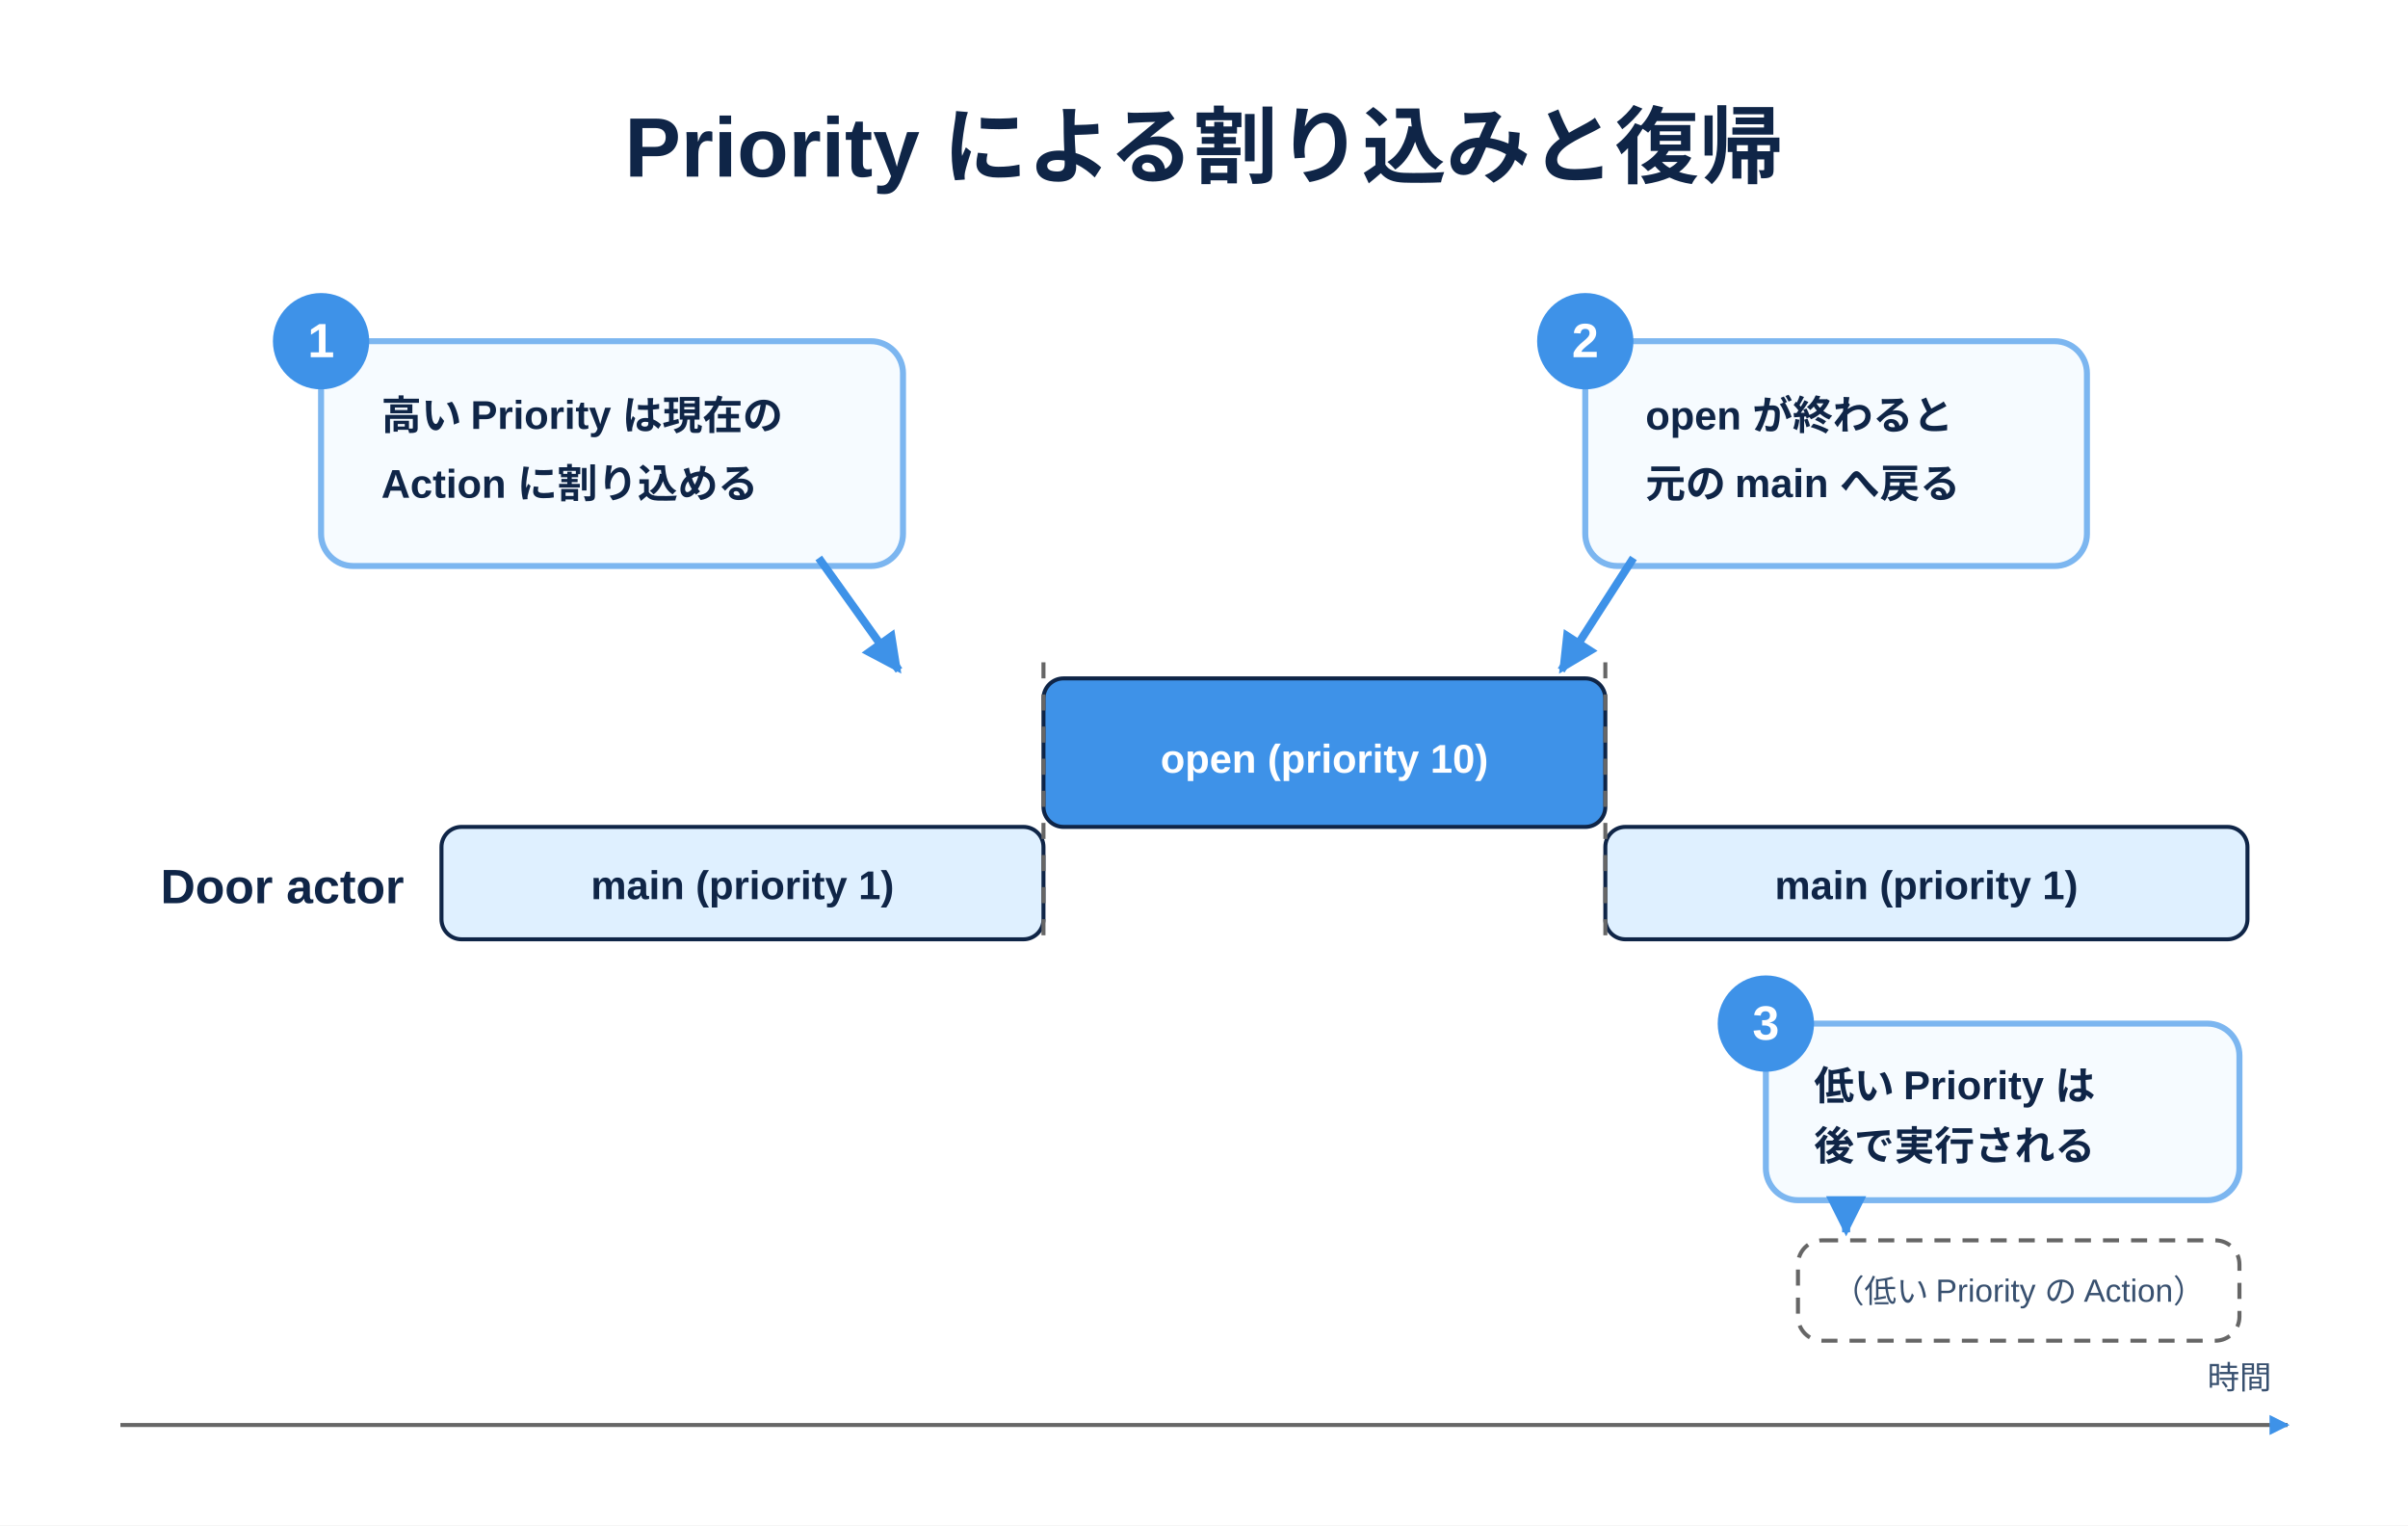
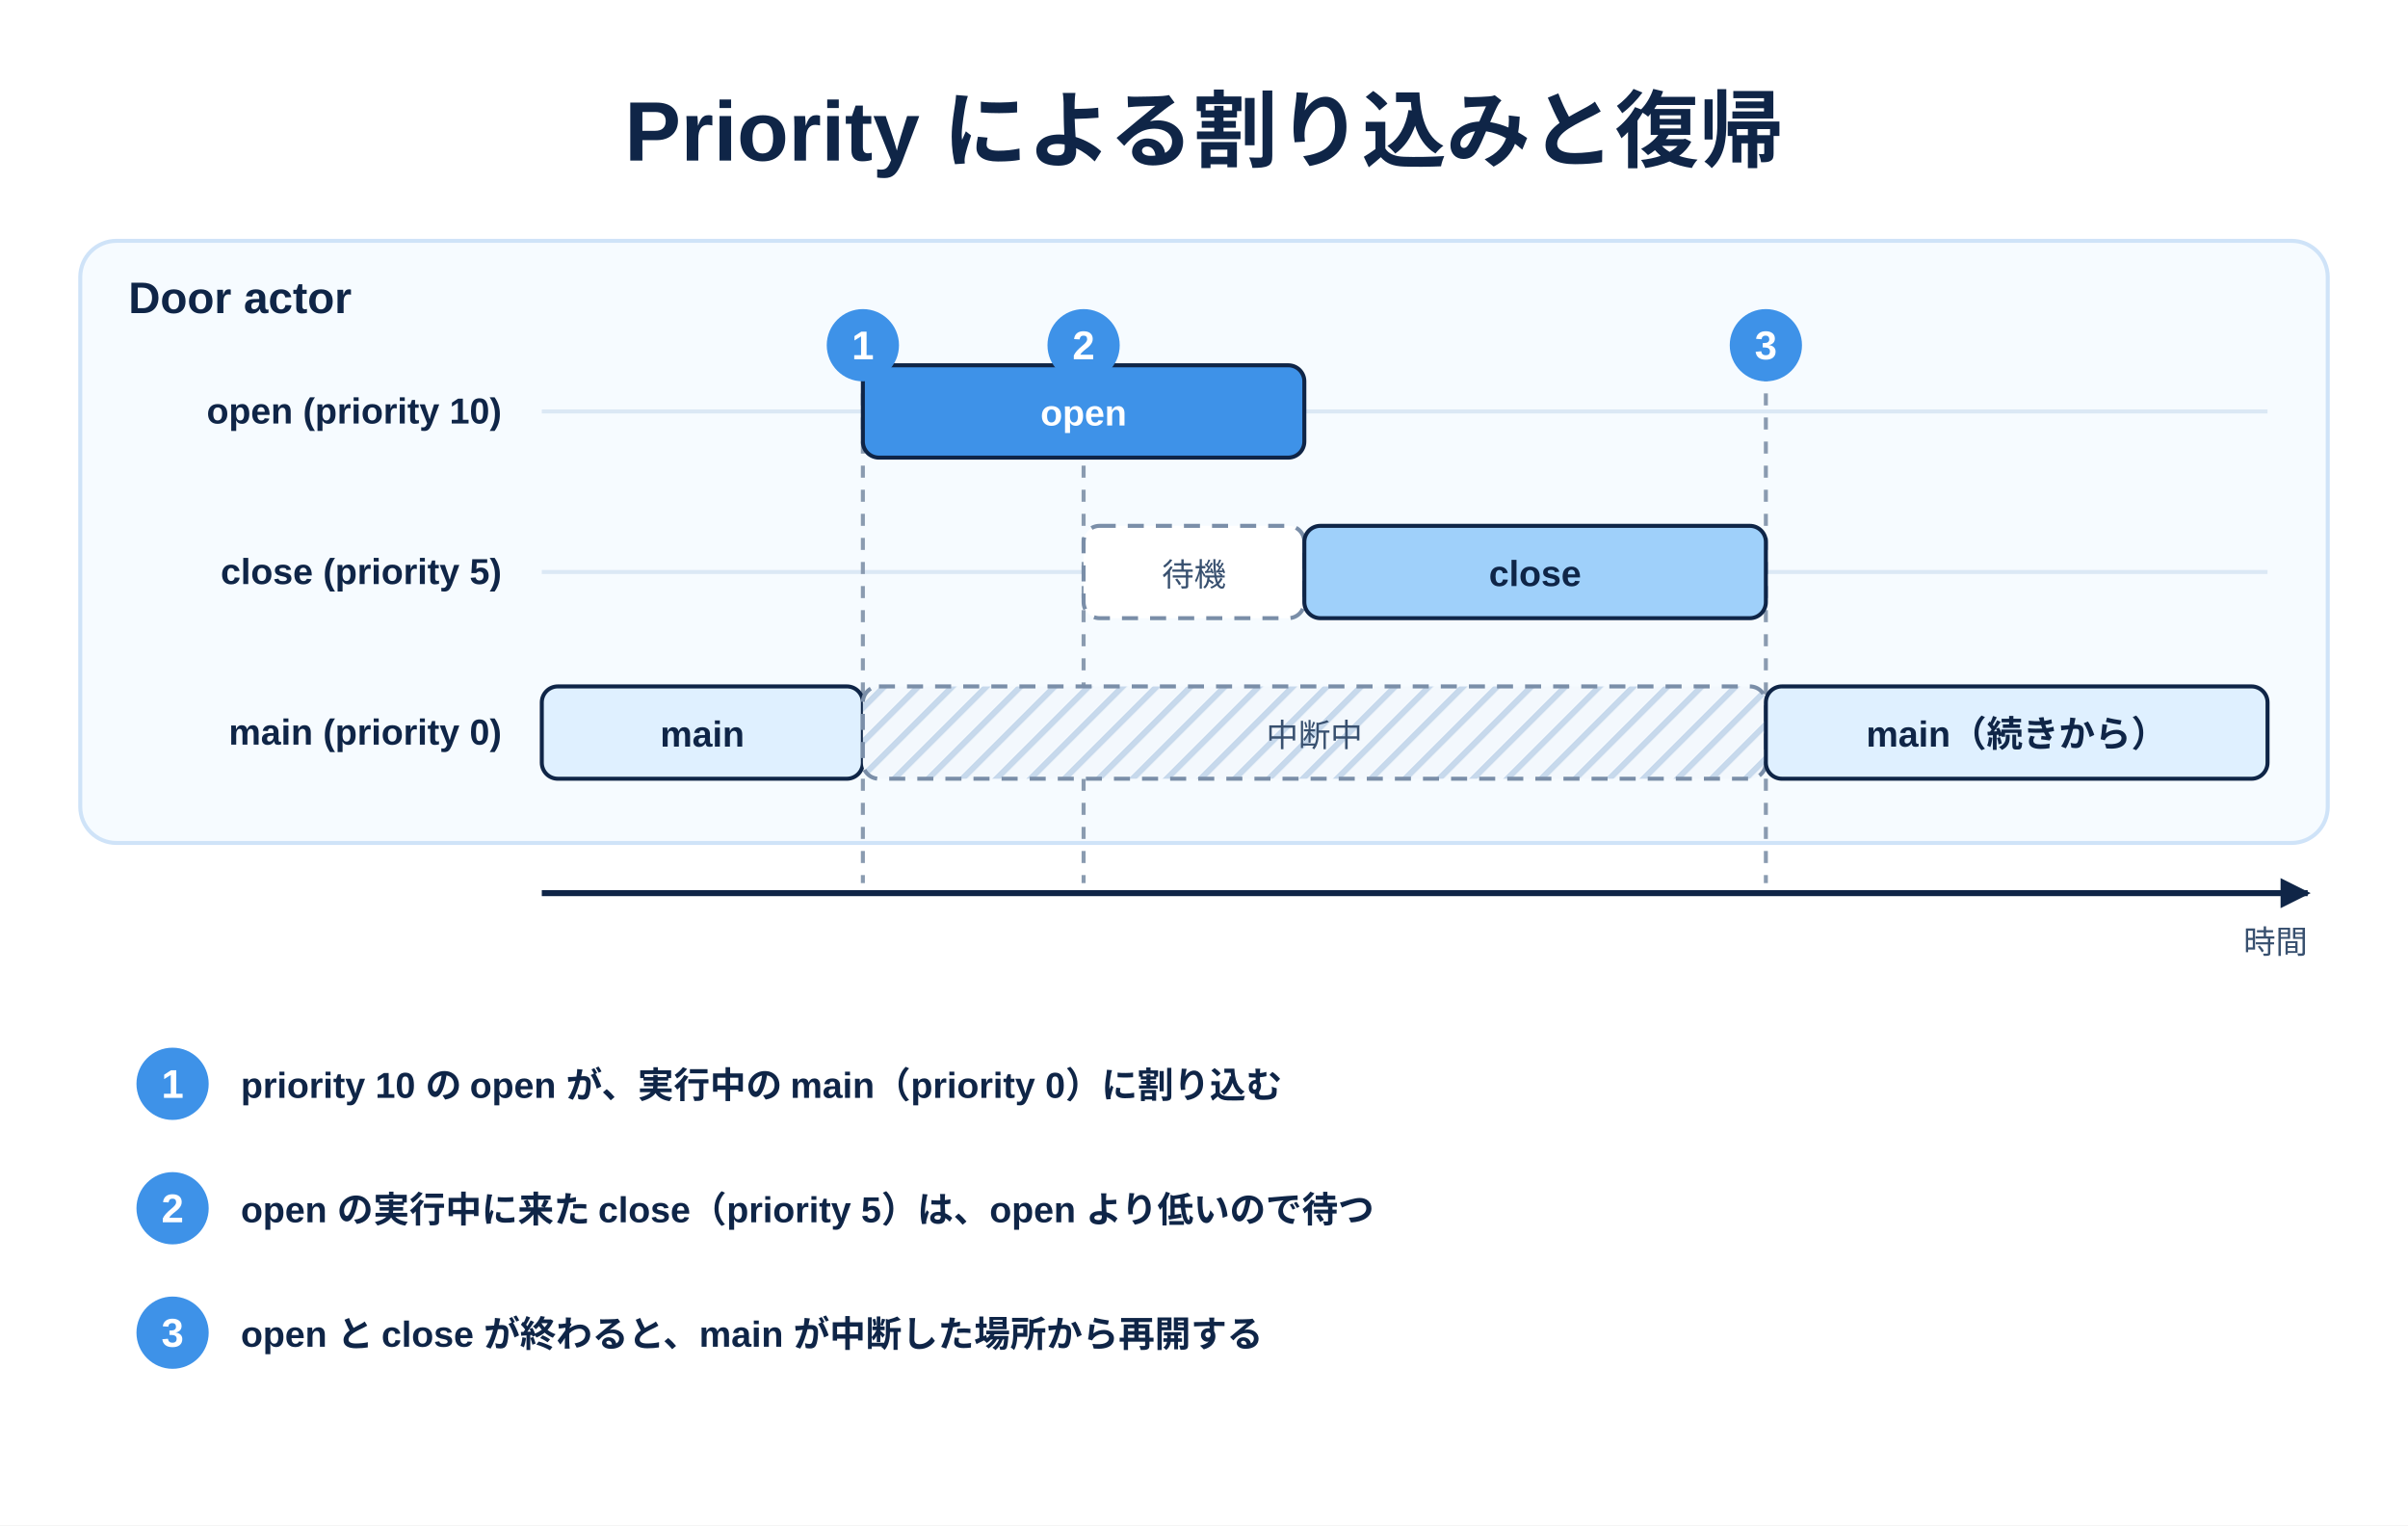
<svg xmlns="http://www.w3.org/2000/svg" width="1200" height="760" viewBox="0 0 1200 760">
  <defs>
    <style>
    .title{font:700 42px Arial,Helvetica,sans-serif; fill:#0f2547}
-     .h2{font:700 20px Arial,Helvetica,sans-serif; fill:#0f2547}
+     .actor{font:700 22px Arial,Helvetica,sans-serif; fill:#0f2547}
+     .lane{font:700 18px Arial,Helvetica,sans-serif; fill:#0f2547}
+     .bar{font:700 18px Arial,Helvetica,sans-serif; fill:#0f2547}
+     .bar-light{font:700 18px Arial,Helvetica,sans-serif; fill:#ffffff}
+     .bar-quiet{font:400 16px Arial,Helvetica,sans-serif; fill:#38506f}
+     .note{font:700 18px Arial,Helvetica,sans-serif; fill:#0f2547}
    .small{font:400 16px Arial,Helvetica,sans-serif; fill:#38506f}
-     .note{fill:#f6fbff;stroke:#7cb6f0;stroke-width:3}
-     .main{fill:#dff0ff;stroke:#0f2547;stroke-width:2}
-     .open{fill:#3e92e8;stroke:#0f2547;stroke-width:2}
+     .badge{font:700 20px Arial,Helvetica,sans-serif; fill:#ffffff}
+     .run-main{fill:#dff0ff;stroke:#0f2547;stroke-width:2}
+     .run-open{fill:#3e92e8;stroke:#0f2547;stroke-width:2}
+     .run-close{fill:#9fd0fa;stroke:#0f2547;stroke-width:2}
+     .suspended{fill:url(#hatch);stroke:#7a8ea8;stroke-width:2;stroke-dasharray:8 6}
+     .waiting{fill:#ffffff;stroke:#7a8ea8;stroke-width:2;stroke-dasharray:8 6}
+     .track{stroke:#dbe8f5;stroke-width:2}
+     .guide{stroke:#8a9bb0;stroke-width:2;stroke-dasharray:6 6}
  </style>
    <marker id="m" viewBox="0 0 10 10" markerWidth="5" markerHeight="5" refX="9" refY="5" orient="auto">
-       <path d="M0,0 L10,5 L0,10 z" fill="#3e92e8" />
+       <path d="M0,0 L10,5 L0,10 z" fill="#0f2547" />
    </marker>
+     <pattern id="hatch" width="12" height="12" patternUnits="userSpaceOnUse" patternTransform="rotate(45)">
+       <rect width="12" height="12" fill="#f3f8fd" />
+       <line x1="0" y1="0" x2="0" y2="12" stroke="#c7d9ec" stroke-width="6" />
+     </pattern>
  </defs>
  <rect width="1200" height="760" fill="#fff" />
-   <text x="600" y="88" text-anchor="middle" class="title">Priority による割り込みと復帰</text>
-   <text x="80" y="450" style="font:700 24px Arial; fill:#0f2547">Door actor</text>
-   <rect x="220" y="412" width="300" height="56" rx="10" class="main" />
-   <text x="370" y="448" text-anchor="middle" class="h2">main (priority 1)</text>
-   <rect x="520" y="338" width="280" height="74" rx="10" class="open" />
-   <text x="660" y="385" text-anchor="middle" style="font:700 20px Arial; fill:#fff">open (priority 10)</text>
-   <rect x="800" y="412" width="320" height="56" rx="10" class="main" />
-   <text x="960" y="448" text-anchor="middle" class="h2">main (priority 1)</text>
-   <line x1="520" y1="330" x2="520" y2="470" stroke="#666" stroke-dasharray="8 8" stroke-width="2" />
-   <line x1="800" y1="330" x2="800" y2="470" stroke="#666" stroke-dasharray="8 8" stroke-width="2" />
-   <g transform="translate(160,170)">
-     <rect x="0" y="0" width="290" height="112" rx="16" class="note" />
-     <circle cx="0" cy="0" r="24" fill="#3e92e8" />
-     <text x="0" y="8" text-anchor="middle" style="font:700 24px Arial; fill:#fff">1</text>
-     <text x="30" y="44" class="h2">高い Priority は現在の</text>
-     <text x="30" y="78" class="h2">Action に割り込める</text>
-     <path d="M248 108 L288 164" stroke="#3e92e8" stroke-width="4" fill="none" marker-end="url(#m)" />
-   </g>
-   <g transform="translate(790,170)">
-     <rect x="0" y="0" width="250" height="112" rx="16" class="note" />
-     <circle cx="0" cy="0" r="24" fill="#3e92e8" />
-     <text x="0" y="8" text-anchor="middle" style="font:700 24px Arial; fill:#fff">2</text>
-     <text x="30" y="44" class="h2">open が終わると</text>
-     <text x="30" y="78" class="h2">元の main へ戻る</text>
-     <path d="M24 108 L-12 164" stroke="#3e92e8" stroke-width="4" fill="none" marker-end="url(#m)" />
-   </g>
-   <g transform="translate(880,510)">
-     <rect x="0" y="0" width="236" height="88" rx="16" class="note" />
-     <circle cx="0" cy="0" r="24" fill="#3e92e8" />
-     <text x="0" y="8" text-anchor="middle" style="font:700 24px Arial; fill:#fff">3</text>
-     <text x="24" y="38" class="h2">低い Priority は</text>
-     <text x="24" y="68" class="h2">後で実行される</text>
-     <path d="M40 88 L40 104" stroke="#3e92e8" stroke-width="4" fill="none" marker-end="url(#m)" />
-     <rect x="16" y="108" width="220" height="50" rx="12" fill="#fff" stroke="#666" stroke-dasharray="8 6" stroke-width="2" />
-     <text x="126" y="139" text-anchor="middle" class="small">（低い Priority の Action）</text>
-   </g>
-   <line x1="60" y1="710" x2="1140" y2="710" stroke="#666" stroke-width="2" marker-end="url(#m)" />
-   <text x="1100" y="692" class="small">時間</text>
+   <text x="600" y="80" text-anchor="middle" class="title">Priority による割り込みと復帰</text>
+   <rect x="40" y="120" width="1120" height="300" rx="18" fill="#f6fbff" stroke="#cfe3f8" stroke-width="2" />
+   <text x="64" y="156" class="actor">Door actor</text>
+   <line x1="270" y1="205" x2="1130" y2="205" class="track" />
+   <text x="250" y="211" text-anchor="end" class="lane">open (priority 10)</text>
+   <line x1="270" y1="285" x2="1130" y2="285" class="track" />
+   <text x="250" y="291" text-anchor="end" class="lane">close (priority 5)</text>
+   <line x1="270" y1="365" x2="1130" y2="365" class="track" />
+   <text x="250" y="371" text-anchor="end" class="lane">main (priority 0)</text>
+   <line x1="430" y1="172" x2="430" y2="440" class="guide" />
+   <line x1="540" y1="172" x2="540" y2="440" class="guide" />
+   <line x1="880" y1="172" x2="880" y2="440" class="guide" />
+   <rect x="270" y="342" width="160" height="46" rx="8" class="run-main" />
+   <text x="350" y="372" text-anchor="middle" class="bar">main</text>
+   <rect x="430" y="342" width="450" height="46" rx="8" class="suspended" />
+   <text x="655" y="372" text-anchor="middle" class="bar-quiet">中断中</text>
+   <rect x="880" y="342" width="250" height="46" rx="8" class="run-main" />
+   <text x="1005" y="372" text-anchor="middle" class="bar">main（続きから）</text>
+   <rect x="430" y="182" width="220" height="46" rx="8" class="run-open" />
+   <text x="540" y="212" text-anchor="middle" class="bar-light">open</text>
+   <rect x="540" y="262" width="110" height="46" rx="8" class="waiting" />
+   <text x="595" y="292" text-anchor="middle" class="bar-quiet">待機</text>
+   <rect x="650" y="262" width="230" height="46" rx="8" class="run-close" />
+   <text x="765" y="292" text-anchor="middle" class="bar">close</text>
+   <line x1="270" y1="445" x2="1150" y2="445" stroke="#0f2547" stroke-width="3" marker-end="url(#m)" />
+   <text x="1150" y="475" text-anchor="end" class="small">時間</text>
+   <circle cx="430" cy="172" r="18" fill="#3e92e8" />
+   <text x="430" y="179" text-anchor="middle" class="badge">1</text>
+   <circle cx="540" cy="172" r="18" fill="#3e92e8" />
+   <text x="540" y="179" text-anchor="middle" class="badge">2</text>
+   <circle cx="880" cy="172" r="18" fill="#3e92e8" />
+   <text x="880" y="179" text-anchor="middle" class="badge">3</text>
+   <circle cx="86" cy="540" r="18" fill="#3e92e8" />
+   <text x="86" y="547" text-anchor="middle" class="badge">1</text>
+   <text x="120" y="547" class="note">priority 10 の open が、実行中の main（priority 0）に割り込む</text>
+   <circle cx="86" cy="602" r="18" fill="#3e92e8" />
+   <text x="86" y="609" text-anchor="middle" class="badge">2</text>
+   <text x="120" y="609" class="note">open の実行中に来た close（priority 5）は、open より低いので待つ</text>
+   <circle cx="86" cy="664" r="18" fill="#3e92e8" />
+   <text x="86" y="671" text-anchor="middle" class="badge">3</text>
+   <text x="120" y="671" class="note">open と close が終わると、main が中断した場所から再開する</text>
</svg>
